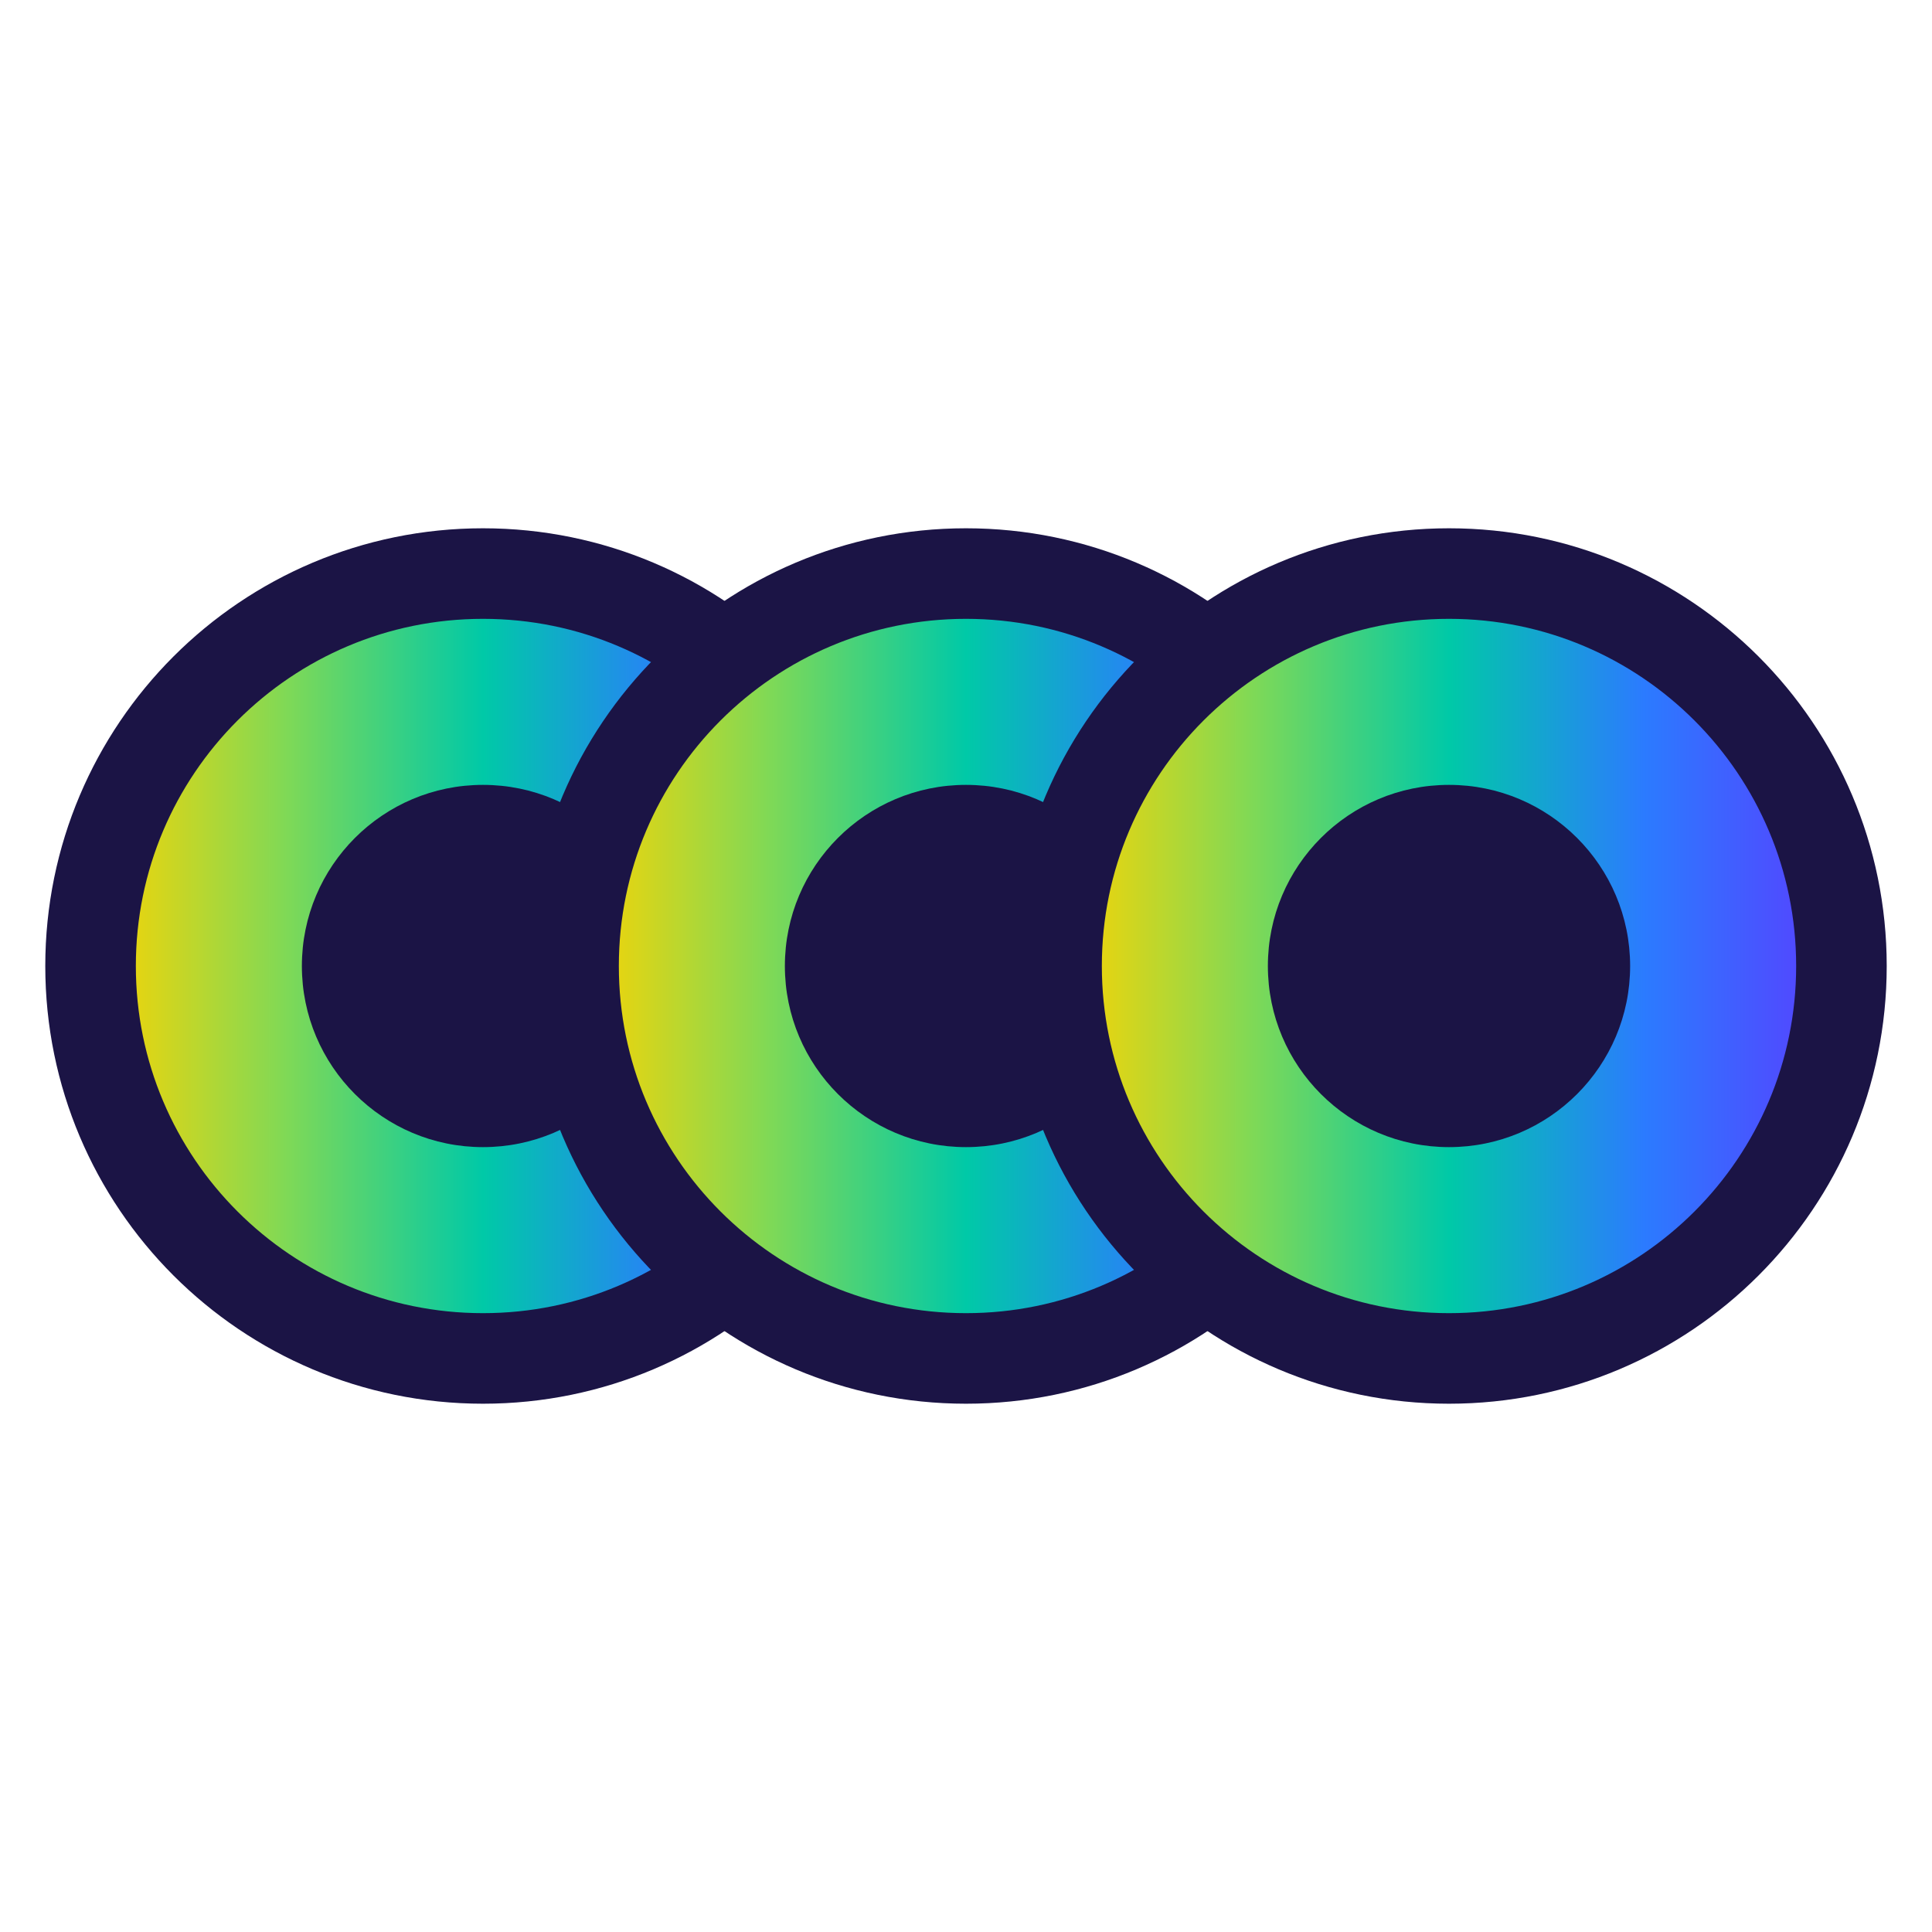
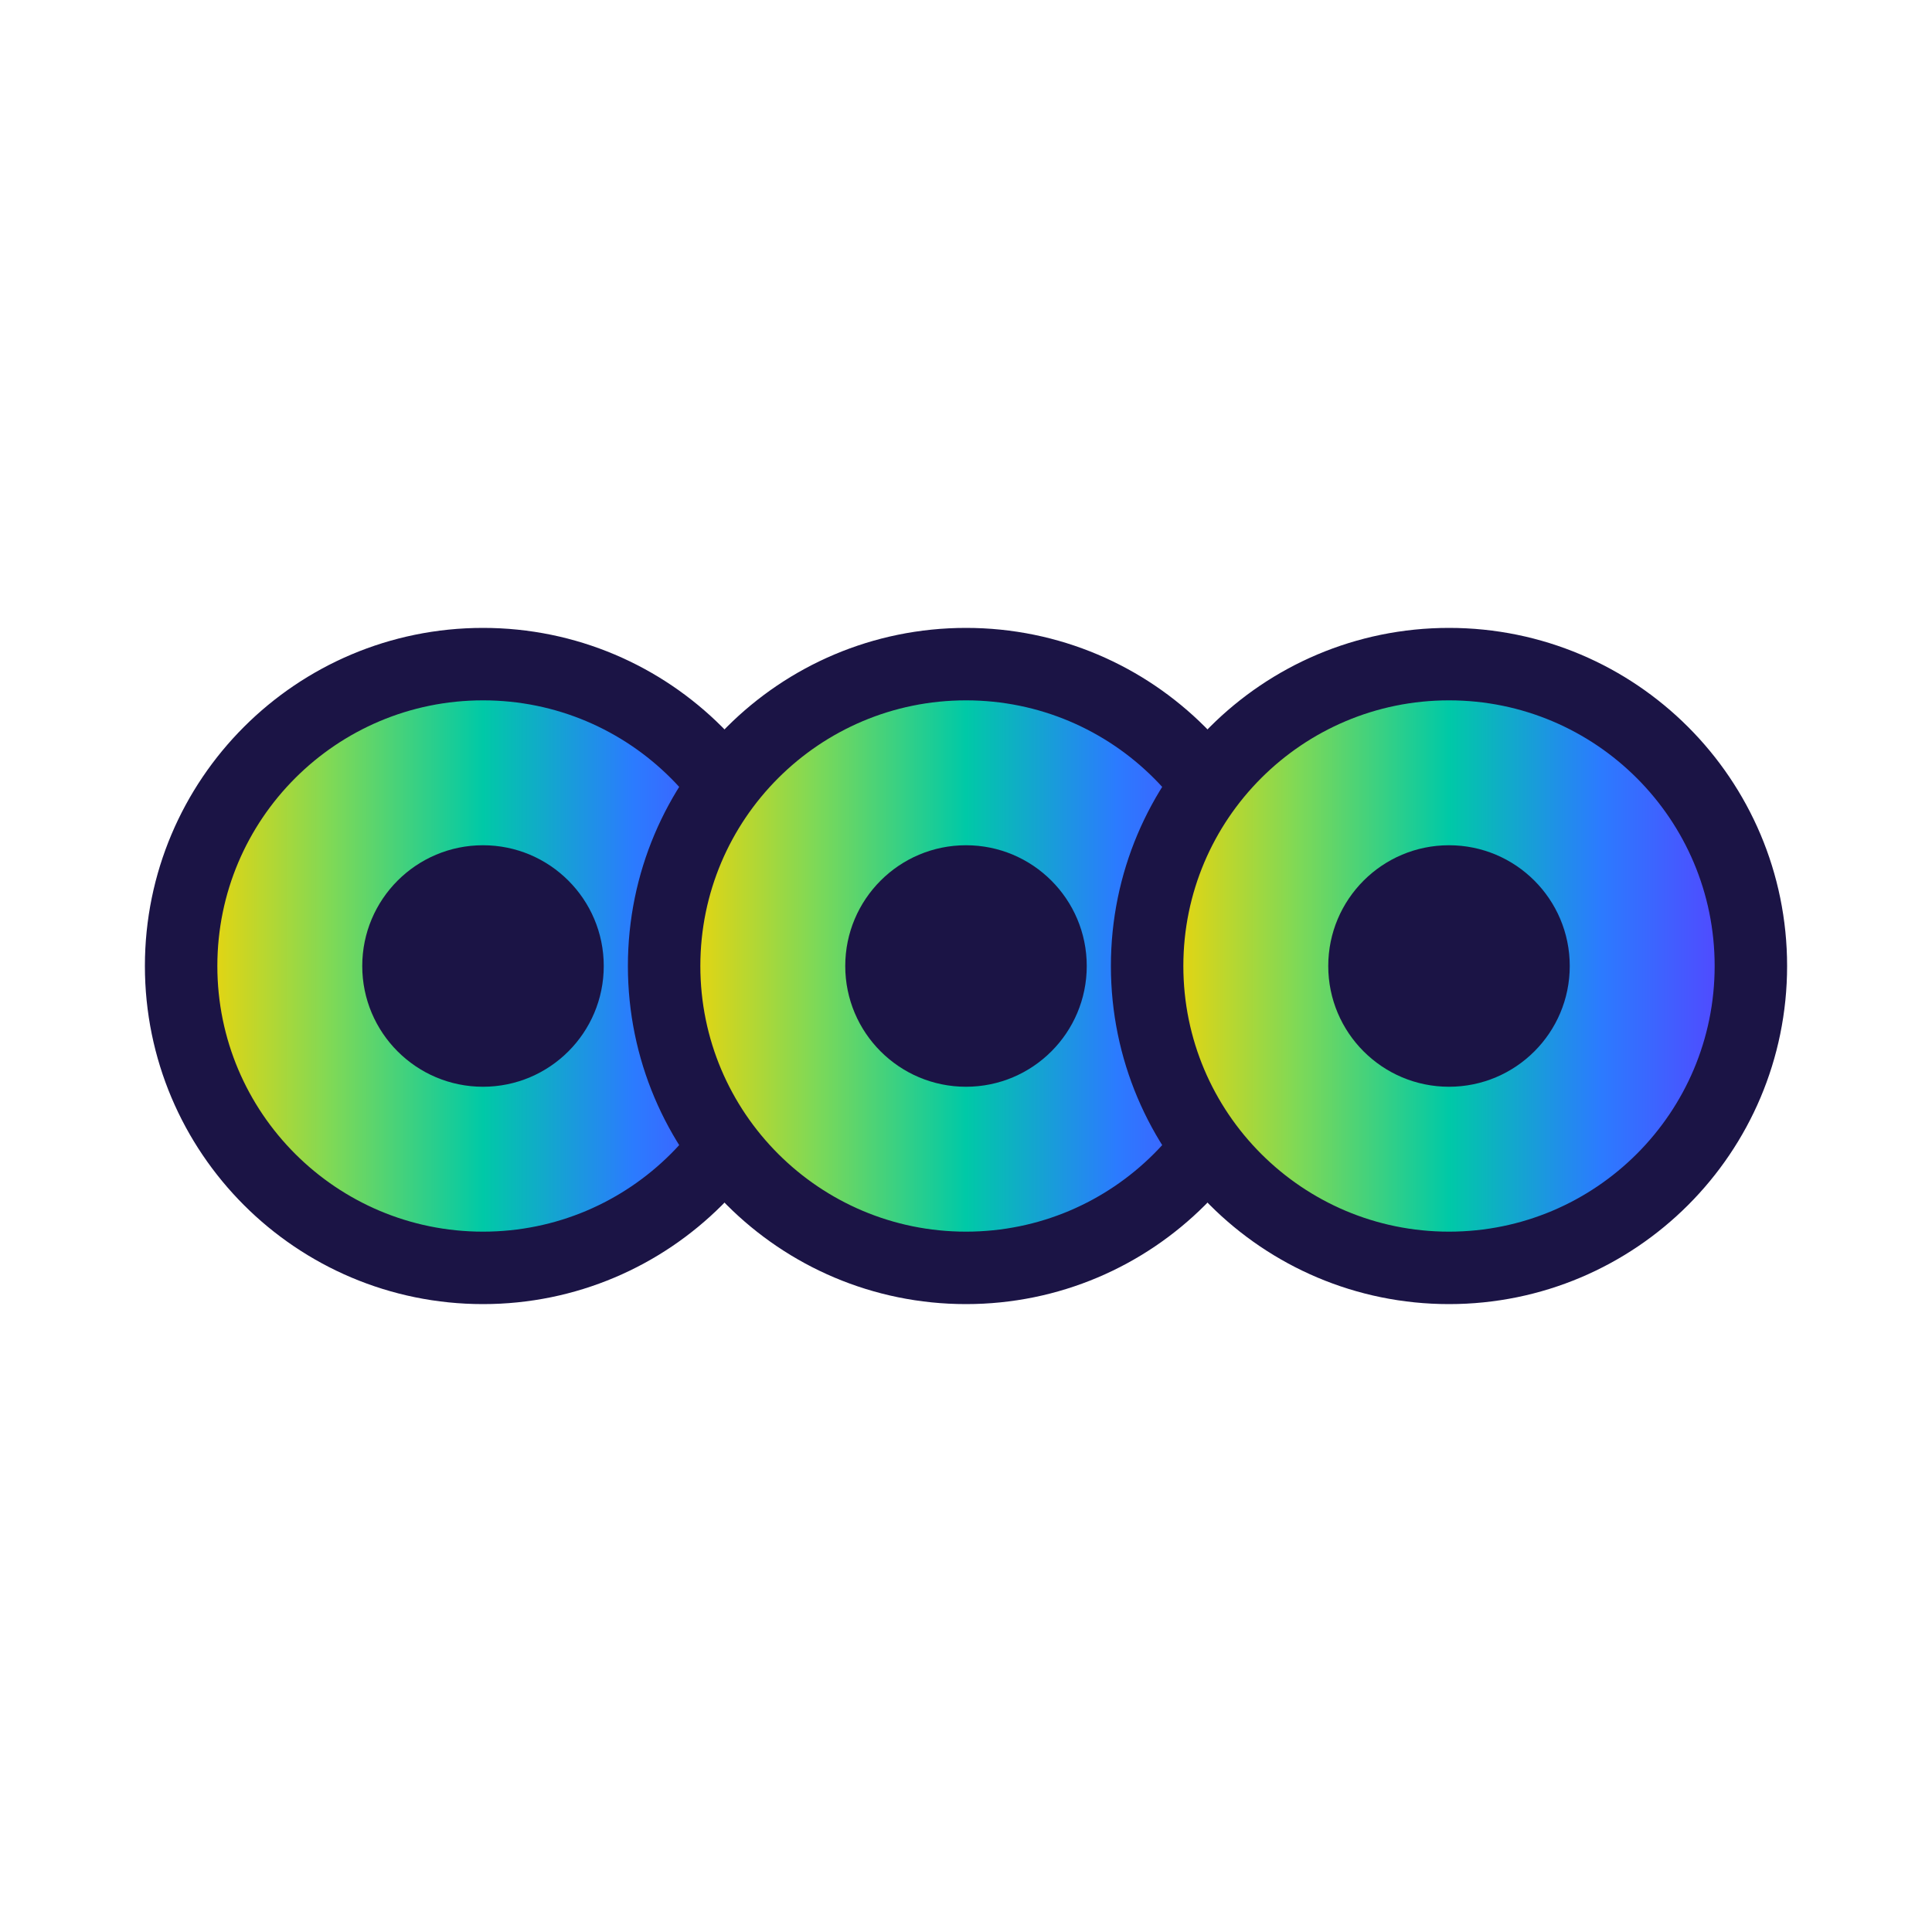
<svg xmlns="http://www.w3.org/2000/svg" width="32" height="32" viewBox="0 0 32 32">
  <defs>
    <linearGradient id="oooweeeGradient" x1="0%" y1="0%" x2="100%" y2="0%">
      <stop offset="0%" stop-color="#ffd400" />
      <stop offset="25%" stop-color="#7ed957" />
      <stop offset="50%" stop-color="#00c9a7" />
      <stop offset="75%" stop-color="#2b7bff" />
      <stop offset="100%" stop-color="#5a3dff" />
    </linearGradient>
  </defs>
-   <circle cx="8" cy="16" r="6.5" fill="url(#oooweeeGradient)" stroke="#1b1445" stroke-width="1.5" />
-   <circle cx="8" cy="16" r="3" fill="#1b1445" />
-   <circle cx="16" cy="16" r="6.5" fill="url(#oooweeeGradient)" stroke="#1b1445" stroke-width="1.5" />
-   <circle cx="16" cy="16" r="3" fill="#1b1445" />
-   <circle cx="24" cy="16" r="6.5" fill="url(#oooweeeGradient)" stroke="#1b1445" stroke-width="1.5" />
-   <circle cx="24" cy="16" r="3" fill="#1b1445" />
+   <circle cx="8" cy="16" r="5" fill="url(#oooweeeGradient)" stroke="#1b1445" stroke-width="1.2" />
+   <circle cx="8" cy="16" r="2" fill="#1b1445" />
+   <circle cx="16" cy="16" r="5" fill="url(#oooweeeGradient)" stroke="#1b1445" stroke-width="1.2" />
+   <circle cx="16" cy="16" r="2" fill="#1b1445" />
+   <circle cx="24" cy="16" r="5" fill="url(#oooweeeGradient)" stroke="#1b1445" stroke-width="1.2" />
+   <circle cx="24" cy="16" r="2" fill="#1b1445" />
</svg>
